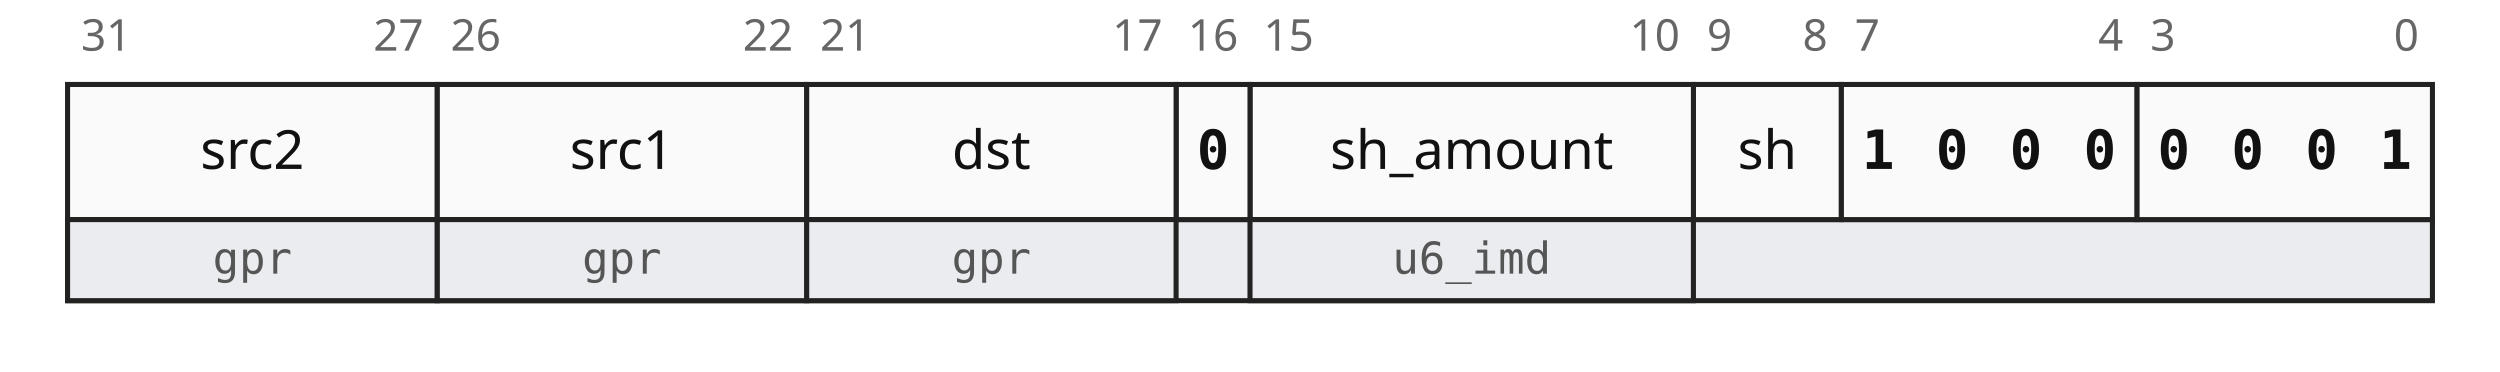
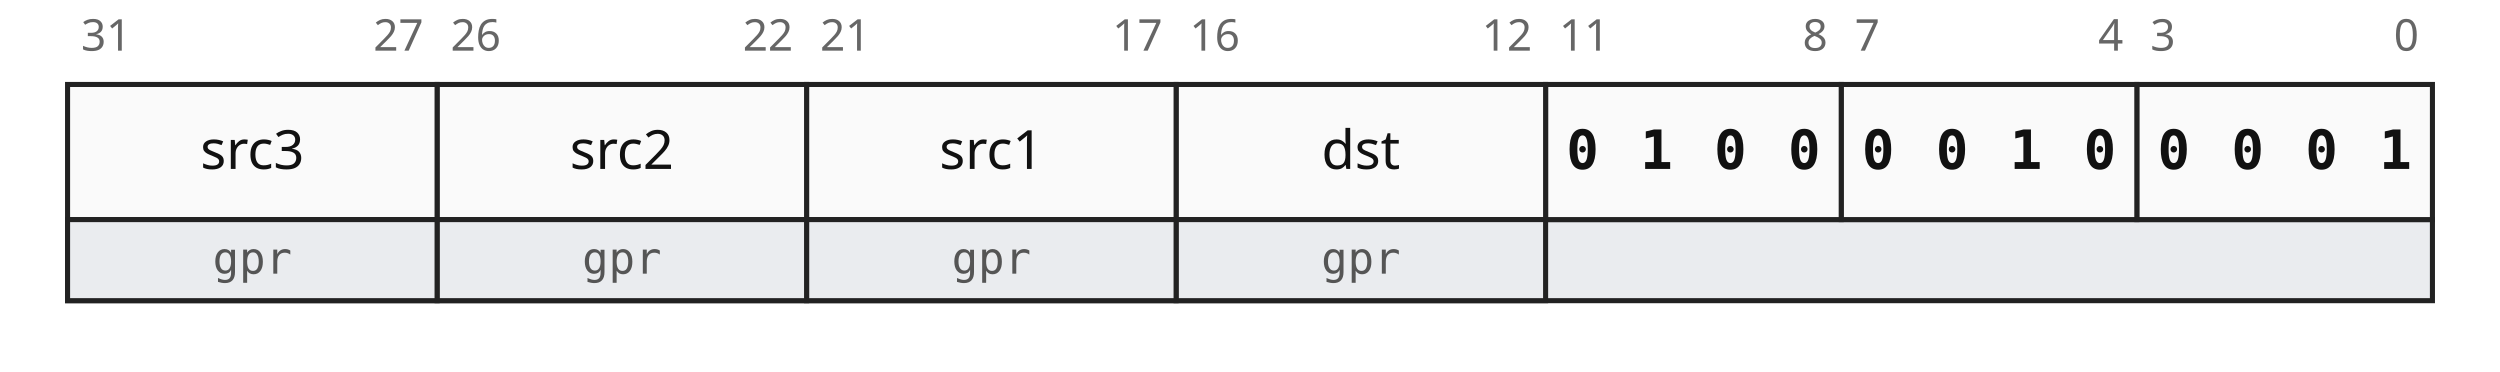
<svg xmlns="http://www.w3.org/2000/svg" width="100%" height="110" viewBox="-20 0 740 110">
  <style>
      /* Light Mode Styles */
      .bit-idx { font-family: sans-serif; font-size: 13px; fill: #666; }
      .content-fixed { font-family: monospace; font-size: 16px; font-weight: bold; text-anchor: middle; fill: #111; }
      .content-var { font-family: sans-serif; font-size: 16px; text-anchor: middle; fill: #111; }
      .field-type { font-family: monospace; font-size: 13px; text-anchor: middle; fill: #555; }
      
      .box-line { stroke: #222; stroke-width: 1.5; fill: #fafafa; }
      /* Second row background (slightly shaded) */
      .box-type { stroke: #222; stroke-width: 1.5; fill: #eaecef; } 
      
      /* Dark Mode Overrides */
      @media (prefers-color-scheme: dark) {
        .bit-idx { fill: #a0a0a0; }
        .content-fixed { fill: #e0e0e0; }
        .content-var { fill: #e0e0e0; }
        .field-type { fill: #a0a0a0; }
        
        .box-line { stroke: #a0a0a0; fill: #1e1e1e; }
        .box-type { stroke: #a0a0a0; fill: #2d3136; }
      }
    </style>
  <rect x="0" y="65" width="700" height="24" class="box-type" />
  <rect x="612.5" y="25" width="87.5" height="40" class="box-line" />
  <text x="616.5" y="15" text-anchor="start" class="bit-idx">3</text>
  <text x="696" y="15" text-anchor="end" class="bit-idx">0</text>
  <text x="623.438" y="50" class="content-fixed">0</text>
  <text x="645.312" y="50" class="content-fixed">0</text>
  <text x="667.188" y="50" class="content-fixed">0</text>
  <text x="689.062" y="50" class="content-fixed">1</text>
  <rect x="525" y="25" width="87.5" height="40" class="box-line" />
  <text x="529" y="15" text-anchor="start" class="bit-idx">7</text>
  <text x="608.5" y="15" text-anchor="end" class="bit-idx">4</text>
-   <text x="535.938" y="50" class="content-fixed">1</text>
+   <text x="535.938" y="50" class="content-fixed">0</text>
  <text x="557.812" y="50" class="content-fixed">0</text>
-   <text x="579.688" y="50" class="content-fixed">0</text>
+   <text x="579.688" y="50" class="content-fixed">1</text>
  <text x="601.562" y="50" class="content-fixed">0</text>
-   <rect x="481.25" y="25" width="43.75" height="40" class="box-line" />
-   <text x="485.25" y="15" text-anchor="start" class="bit-idx">9</text>
+   <rect x="437.5" y="25" width="87.5" height="40" class="box-line" />
+   <text x="441.5" y="15" text-anchor="start" class="bit-idx">11</text>
  <text x="521" y="15" text-anchor="end" class="bit-idx">8</text>
-   <text x="503.125" y="50" class="content-var">sh</text>
-   <rect x="350" y="25" width="131.25" height="40" class="box-line" />
-   <text x="354" y="15" text-anchor="start" class="bit-idx">15</text>
-   <text x="477.25" y="15" text-anchor="end" class="bit-idx">10</text>
-   <text x="415.625" y="50" class="content-var">sh_amount</text>
-   <rect x="350" y="65" width="131.25" height="24" class="box-type" />
-   <text x="415.625" y="81" class="field-type">u6_imd</text>
-   <rect x="328.125" y="25" width="21.875" height="40" class="box-line" />
-   <text x="339.062" y="15" text-anchor="middle" class="bit-idx">16</text>
-   <text x="339.062" y="50" class="content-fixed">0</text>
+   <text x="448.438" y="50" class="content-fixed">0</text>
+   <text x="470.312" y="50" class="content-fixed">1</text>
+   <text x="492.188" y="50" class="content-fixed">0</text>
+   <text x="514.062" y="50" class="content-fixed">0</text>
+   <rect x="328.125" y="25" width="109.375" height="40" class="box-line" />
+   <text x="332.125" y="15" text-anchor="start" class="bit-idx">16</text>
+   <text x="433.5" y="15" text-anchor="end" class="bit-idx">12</text>
+   <text x="382.812" y="50" class="content-var">dst</text>
+   <rect x="328.125" y="65" width="109.375" height="24" class="box-type" />
+   <text x="382.812" y="81" class="field-type">gpr</text>
  <rect x="218.75" y="25" width="109.375" height="40" class="box-line" />
  <text x="222.75" y="15" text-anchor="start" class="bit-idx">21</text>
  <text x="324.125" y="15" text-anchor="end" class="bit-idx">17</text>
-   <text x="273.438" y="50" class="content-var">dst</text>
+   <text x="273.438" y="50" class="content-var">src1</text>
  <rect x="218.75" y="65" width="109.375" height="24" class="box-type" />
  <text x="273.438" y="81" class="field-type">gpr</text>
  <rect x="109.375" y="25" width="109.375" height="40" class="box-line" />
  <text x="113.375" y="15" text-anchor="start" class="bit-idx">26</text>
  <text x="214.75" y="15" text-anchor="end" class="bit-idx">22</text>
-   <text x="164.062" y="50" class="content-var">src1</text>
+   <text x="164.062" y="50" class="content-var">src2</text>
  <rect x="109.375" y="65" width="109.375" height="24" class="box-type" />
  <text x="164.062" y="81" class="field-type">gpr</text>
  <rect x="0" y="25" width="109.375" height="40" class="box-line" />
  <text x="4" y="15" text-anchor="start" class="bit-idx">31</text>
  <text x="105.375" y="15" text-anchor="end" class="bit-idx">27</text>
-   <text x="54.688" y="50" class="content-var">src2</text>
+   <text x="54.688" y="50" class="content-var">src3</text>
  <rect x="0" y="65" width="109.375" height="24" class="box-type" />
  <text x="54.688" y="81" class="field-type">gpr</text>
</svg>
